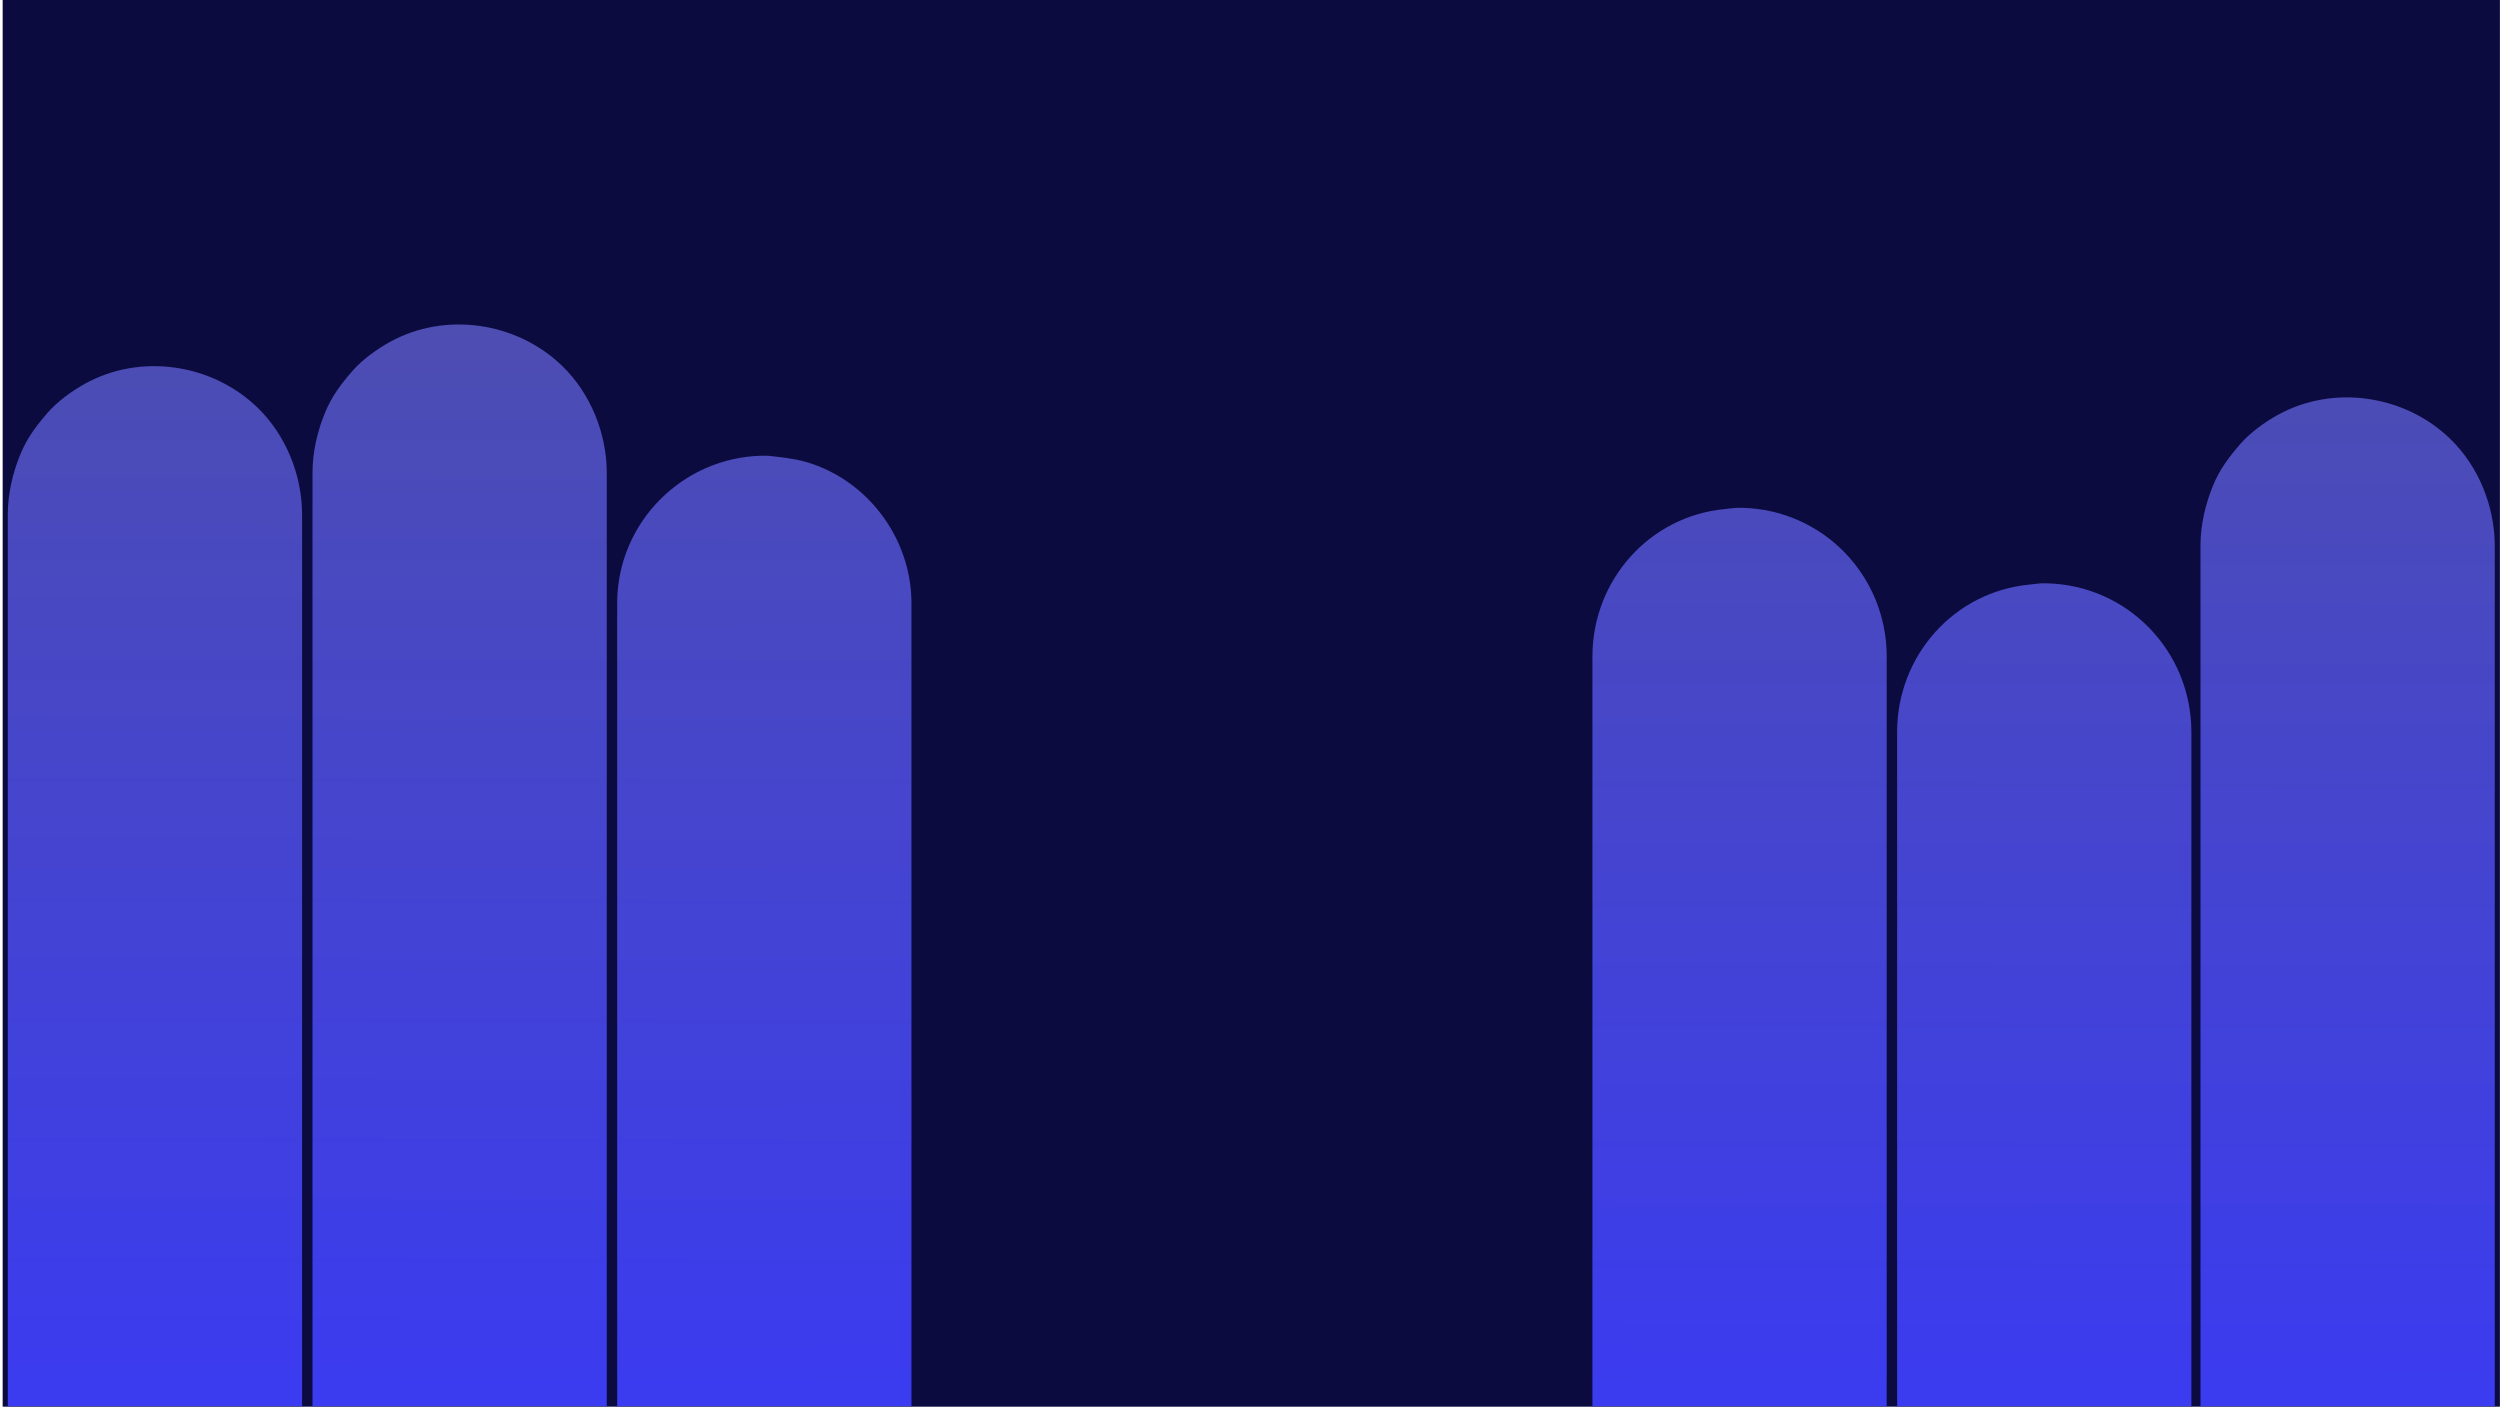
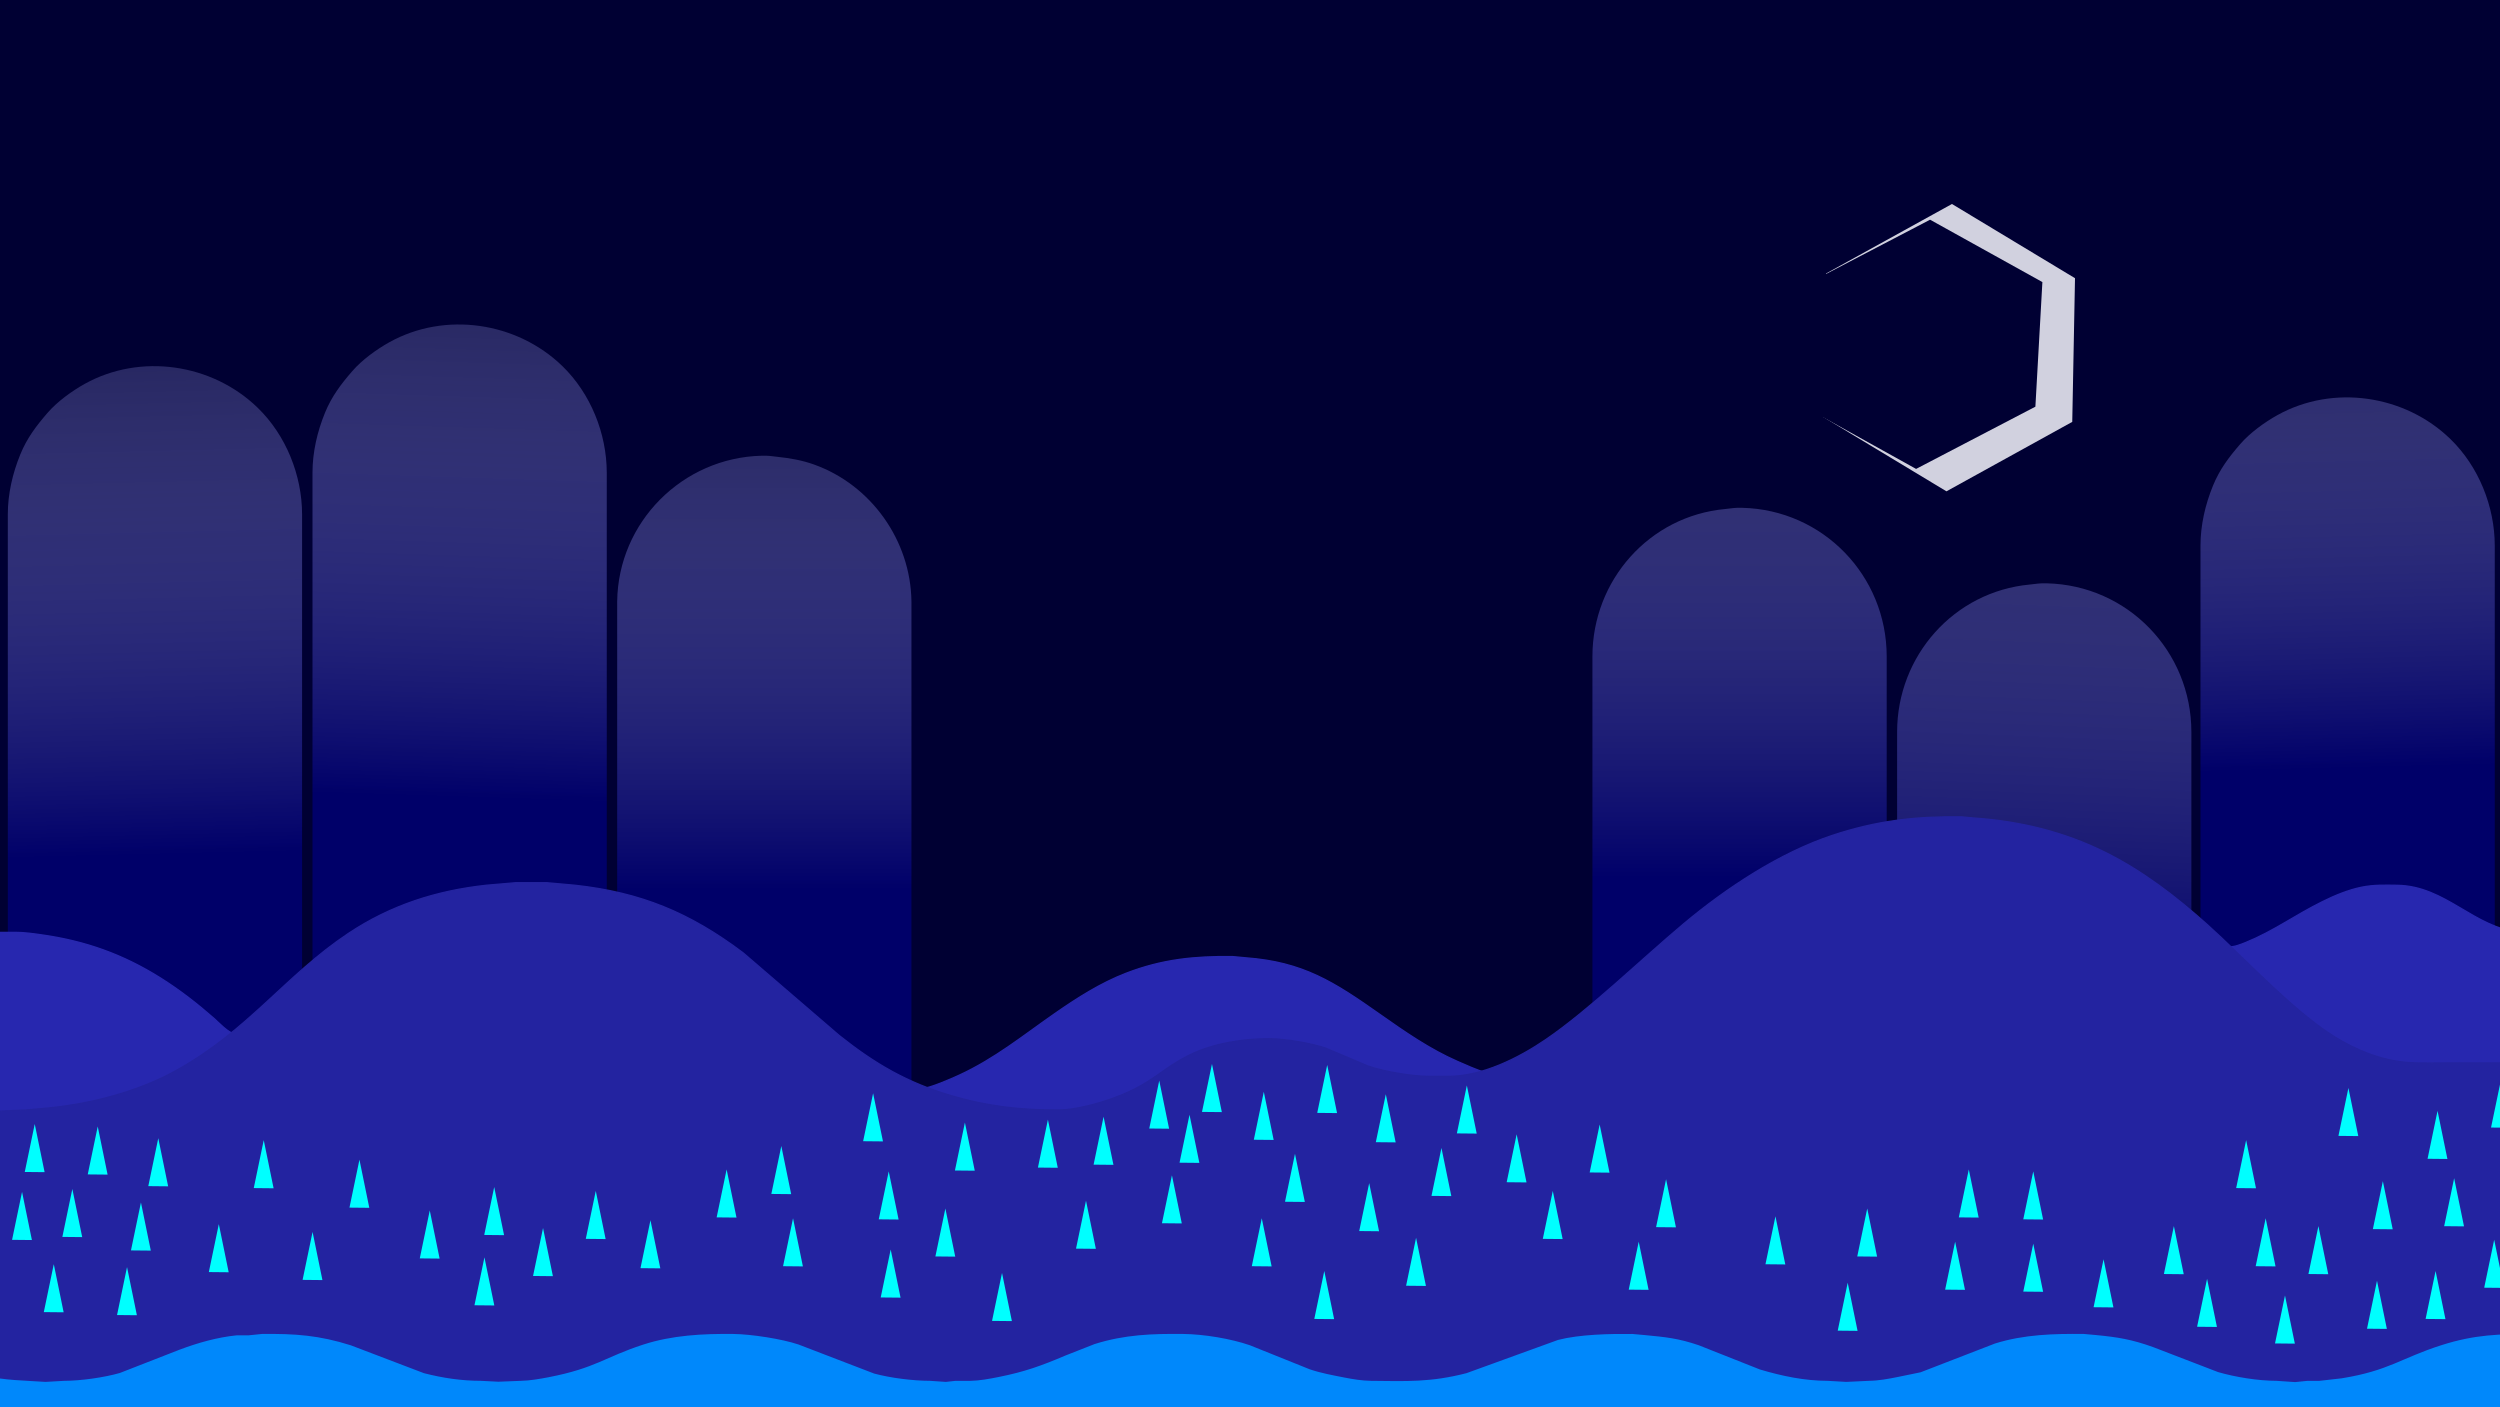
<svg xmlns="http://www.w3.org/2000/svg" xmlns:xlink="http://www.w3.org/1999/xlink" id="svg1457" version="1.1" viewBox="0 0 1920 1080" height="15in" width="26.667in">
  <defs id="defs1461">
-     <linearGradient gradientTransform="translate(0.988545,-0.00735023)" xlink:href="#linearGradient1505" id="linearGradient1507" x1="932.873" y1="1083.272" x2="934.905" y2="254.051" gradientUnits="userSpaceOnUse" />
-     <linearGradient id="linearGradient1505">
-       <stop style="stop-color:#3b3bf1;stop-opacity:1" offset="0" id="stop1501" />
-       <stop style="stop-color:#4d4db2;stop-opacity:1" offset="1" id="stop1503" />
+     <linearGradient id="linearGradient1835">
+       <stop style="stop-color:#000069;stop-opacity:1" offset="0" id="stop1831" />
+       <stop style="stop-color:#bfbfff;stop-opacity:0" offset="1" id="stop1833" />
    </linearGradient>
+     <linearGradient id="linearGradient1829">
+       <stop style="stop-color:#000069;stop-opacity:1" offset="0" id="stop1825" />
+       <stop style="stop-color:#bfbfff;stop-opacity:0" offset="1" id="stop1827" />
+     </linearGradient>
+     <linearGradient id="linearGradient1823">
+       <stop style="stop-color:#000069;stop-opacity:1" offset="0" id="stop1819" />
+       <stop style="stop-color:#bfbfff;stop-opacity:0" offset="1" id="stop1821" />
+     </linearGradient>
+     <linearGradient id="linearGradient1817">
+       <stop style="stop-color:#000069;stop-opacity:1" offset="0" id="stop1813" />
+       <stop style="stop-color:#bfbfff;stop-opacity:0" offset="1" id="stop1815" />
+     </linearGradient>
+     <linearGradient id="linearGradient1811">
+       <stop style="stop-color:#000069;stop-opacity:1" offset="0" id="stop1807" />
+       <stop style="stop-color:#bfbfff;stop-opacity:0" offset="1" id="stop1809" />
+     </linearGradient>
+     <linearGradient id="linearGradient1805">
+       <stop id="stop1801" offset="0" style="stop-color:#000069;stop-opacity:1" />
+       <stop id="stop1803" offset="1" style="stop-color:#bfbfff;stop-opacity:0" />
+     </linearGradient>
+     <linearGradient gradientUnits="userSpaceOnUse" y2="152.735" x2="963.078" y1="683.065" x1="963.078" id="linearGradient1747" xlink:href="#linearGradient1823" />
+     <linearGradient gradientUnits="userSpaceOnUse" y2="101.823" x2="971.563" y1="632.154" x1="954.593" id="linearGradient1749" xlink:href="#linearGradient1817" />
+     <linearGradient gradientUnits="userSpaceOnUse" y2="101.823" x2="971.563" y1="636.396" x1="984.291" id="linearGradient1751" xlink:href="#linearGradient1811" />
+     <linearGradient gradientUnits="userSpaceOnUse" y2="101.823" x2="971.563" y1="674.58" x1="971.564" id="linearGradient1753" xlink:href="#linearGradient1805" />
+     <linearGradient gradientUnits="userSpaceOnUse" y2="101.823" x2="971.563" y1="734.666" x1="946.616" id="linearGradient1755" xlink:href="#linearGradient1835" />
+     <linearGradient gradientUnits="userSpaceOnUse" y2="101.823" x2="971.563" y1="610.94" x1="984.291" id="linearGradient1757" xlink:href="#linearGradient1829" />
  </defs>
  <g id="layer1">
-     <rect y="-2.032" x="2.031" height="1082.384" width="1917.909" id="rect1560" style="fill:#0b0b3f;fill-opacity:1;stroke:#000000;stroke-width:0.499;stroke-opacity:0" />
+     <rect y="-2.032" x="-0.864" height="1082.384" width="1921.119" id="rect1560" style="fill:#000033;fill-opacity:1;stroke:#000000;stroke-width:0.499;stroke-opacity:0" />
  </g>
-   <g id="layer2" />
-   <g id="layer3" />
  <g id="layer4">
-     <path id="Selection" fill="none" stroke="black" stroke-width="1" d="m 239.989,1079.993 c 0,0 226,0 226,0 0,0 0,-717 0,-717 -0.05,-30.12 -12.4,-60.78 -34.09,-81.83 -34.98,-33.96 -90.08,-42.15 -132.91,-18.31 -9.85,5.48 -21.05,13.64 -28.42,22.14 -8.8,10.16 -15.84,19.43 -20.98,32 -5.94,14.55 -9.58,30.22 -9.6,46 0,0 0,717 0,717 z m -234,0 c 0,0 226,0 226,0 0,0 0,-685 0,-685 -0.05,-30.12 -12.4,-60.78 -34.09,-81.83 -34.98,-33.96 -90.08,-42.15 -132.91,-18.31 -9.85,5.48 -21.05,13.64 -28.42,22.14 -8.8,10.16 -15.84,19.43 -20.98,32 -5.94,14.55 -9.58,30.22 -9.6,46 0,0 0,685 0,685 z m 1684,0 c 0,0 226,0 226,0 0,0 0,-661 0,-661 -0.05,-30.12 -12.4,-60.78 -34.09,-81.83 -34.98,-33.96 -90.08,-42.15 -132.91,-18.31 -9.85,5.48 -21.05,13.64 -28.42,22.14 -8.8,10.16 -15.84,19.43 -20.98,32 -5.94,14.55 -9.58,30.22 -9.6,46 0,0 0,661 0,661 z m -1216,0 c 0,0 226,0 226,0 0,0 0,-412 0,-412 0,0 0,-206 0,-206 -0.55,-46.78 -30.9,-89.61 -75,-105.3 -9.15,-3.26 -18.39,-4.84 -28,-5.86 -5.3,-0.57 -6.3,-0.96 -12,-0.83 -60.87,1.46 -110.28,50.97 -111,111.99 0,0 0,206 0,206 0,0 0,412 0,412 z m 749,0 c 0,0 226,0 226,0 0,0 0,-576 0,-576 -0.1,-61.91 -48.93,-112.5 -111,-113.99 -6.35,-0.15 -7.26,0.38 -13,0.92 -58.38,5.4 -101.91,54.77 -102,113.07 0,0 0,576 0,576 z m 234,0 c 0,0 226,0 226,0 0,0 0,-518 0,-518 -0.1,-61.91 -48.93,-112.5 -111,-113.99 -6.35,-0.15 -7.26,0.38 -13,0.92 -58.38,5.4 -101.91,54.77 -102,113.07 0,0 0,518 0,518 z" style="fill:url(#linearGradient1507);fill-opacity:1;stroke:#000000;stroke-opacity:0" />
+     <path id="path1739" d="m 1456.989,1079.993 c 0,0 226,0 226,0 0,0 0,-518 0,-518 -0.1,-61.91 -48.93,-112.5 -111,-113.99 -6.35,-0.15 -7.26,0.38 -13,0.92 -58.38,5.4 -101.91,54.77 -102,113.07 0,0 0,518 0,518 z" style="fill:url(#linearGradient1755);fill-opacity:1;stroke:#000000;stroke-opacity:0" />
+     <path id="path1737" d="m 1222.989,1079.993 c 0,0 226,0 226,0 0,0 0,-576 0,-576 -0.1,-61.91 -48.93,-112.5 -111,-113.99 -6.35,-0.15 -7.26,0.38 -13,0.92 -58.38,5.4 -101.91,54.77 -102,113.07 0,0 0,576 0,576 z" style="fill:url(#linearGradient1753);fill-opacity:1;stroke:#000000;stroke-opacity:0" />
+     <path id="path1735" d="m 473.989,1079.993 c 0,0 226,0 226,0 0,0 0,-412 0,-412 0,0 0,-206 0,-206 -0.55,-46.78 -30.9,-89.61 -75,-105.3 -9.15,-3.26 -18.39,-4.84 -28,-5.86 -5.3,-0.57 -6.3,-0.96 -12,-0.83 -60.87,1.46 -110.28,50.97 -111,111.99 0,0 0,206 0,206 0,0 0,412 0,412 z" style="fill:url(#linearGradient1747);fill-opacity:1;stroke:#000000;stroke-opacity:0" />
+     <path id="path1733" d="m 1689.988,1079.993 c 0,0 226,0 226,0 0,0 0,-661 0,-661 -0.05,-30.12 -12.4,-60.78 -34.09,-81.83 -34.98,-33.96 -90.08,-42.15 -132.91,-18.31 -9.85,5.48 -21.05,13.64 -28.42,22.14 -8.8,10.16 -15.84,19.43 -20.98,32 -5.94,14.55 -9.58,30.22 -9.6,46 0,0 0,661 0,661 z" style="fill:url(#linearGradient1757);fill-opacity:1;stroke:#000000;stroke-opacity:0" />
+     <path id="path1731" d="m 5.989,1079.993 c 0,0 226,0 226,0 0,0 0,-685 0,-685 -0.05,-30.12 -12.4,-60.78 -34.09,-81.83 -34.98,-33.96 -90.08,-42.15 -132.91,-18.31 -9.85,5.48 -21.05,13.64 -28.42,22.14 -8.8,10.16 -15.84,19.43 -20.98,32 -5.94,14.55 -9.58,30.22 -9.6,46 0,0 0,685 0,685 z" style="fill:url(#linearGradient1751);fill-opacity:1;stroke:#000000;stroke-opacity:0" />
+     <path id="Selection" d="m 239.989,1079.993 c 0,0 226,0 226,0 0,0 0,-717 0,-717 -0.05,-30.12 -12.4,-60.78 -34.09,-81.83 -34.98,-33.96 -90.08,-42.15 -132.91,-18.31 -9.85,5.48 -21.05,13.64 -28.42,22.14 -8.8,10.16 -15.84,19.43 -20.98,32 -5.94,14.55 -9.58,30.22 -9.6,46 0,0 0,717 0,717 z" style="fill:url(#linearGradient1749);fill-opacity:1;stroke:#000000;stroke-opacity:0" />
+   </g>
+   <g id="layer3">
+     <path style="fill:#2727af;fill-opacity:1;stroke:#2727af;stroke-opacity:1" id="HillsTwo" fill="none" stroke="#000000" stroke-width="1.022" d="m -4.242,716.076 c 0,0 0,382.128 0,382.128 0,0 1940.115,0 1940.115,0 0,0 0,-233.408 0,-233.408 0,0 -0.97,-13.426 -0.97,-13.426 0,0 0.97,-15.492 0.97,-15.492 0,0 0,-17.557 0,-17.557 0,0 0,-102.245 0,-102.245 -35.69,-2.985 -57.415,-35.693 -94.985,-36.147 -9.448,-0.114 -17.956,-0.423 -27.283,1.498 -20.007,4.11 -40.965,16.669 -58.608,26.986 -9.842,5.753 -19.765,11.185 -30.314,15.461 -3.112,1.26 -9.973,4.079 -13.136,3.067 -3.496,-1.136 -13.763,-11.536 -17.178,-14.562 -12.247,-10.803 -26.02,-22.535 -39.408,-31.758 -44.047,-30.343 -85.486,-45.618 -138.435,-49.325 0,0 -10.105,-0.94 -10.105,-0.94 -34.356,-0.403 -67.318,3.067 -100.037,14.542 -54.697,19.168 -95.055,51.412 -138.435,89.17 -26.576,23.134 -60.457,55.347 -89.932,73.307 -9.973,6.073 -14.541,8.489 -25.262,13.003 -3.628,1.529 -8.155,3.718 -12.126,3.171 -3.638,-0.506 -17.097,-6.517 -21.22,-8.324 -21.422,-9.388 -40.52,-22.669 -59.618,-36.127 -35.417,-24.942 -58.992,-40.196 -103.069,-43.49 0,0 -10.105,-0.94 -10.105,-0.94 -29.385,-0.351 -54.06,2.107 -81.849,12.827 -19.543,7.55 -37.357,18.941 -54.566,30.901 -24.827,17.268 -46.007,34.681 -73.765,47.466 -5.548,2.561 -22.907,10.163 -28.293,10.121 -2.981,-0.021 -8.316,-2.654 -11.115,-4.007 0,0 -21.22,-11.588 -21.22,-11.588 -29.253,-17.97 -52.252,-40.02 -77.807,-62.71 -21.109,-18.735 -43.602,-36.757 -68.712,-49.584 -30.799,-15.74 -64.852,-23.744 -99.027,-26.191 0,0 -12.126,-0.94 -12.126,-0.94 0,0 -22.23,0 -22.23,0 0,0 -22.23,1.9 -22.23,1.9 -39.004,4.255 -77.837,16.535 -110.142,39.845 -23.645,17.061 -38.277,31.706 -59.618,50.606 0,0 -16.168,14.449 -16.168,14.449 -1.799,1.539 -5.881,5.37 -8.084,5.742 -3.537,0.609 -12.227,-8.613 -15.157,-11.195 C 151.502,770.886 137.709,760.155 123.078,750.994 94.218,732.931 65.571,722.758 32.135,718.007 c -6.669,-0.95 -13.47,-1.921 -20.21,-1.931 0,0 -16.168,0 -16.168,0 z M 1934.862,717.109 c 0,0 -8.084,1.033 -8.084,1.033 0,0 8.084,-1.033 8.084,-1.033 z m -20.209,1.033 c 0,0 -7.073,1.033 -7.073,1.033 0,0 7.073,-1.033 7.073,-1.033 z m -17.178,1.033 c 0,0 -8.084,1.033 -8.084,1.033 0,0 8.084,-1.033 8.084,-1.033 z m -19.199,1.033 c 0,0 -7.073,1.033 -7.073,1.033 0,0 7.073,-1.033 7.073,-1.033 z m -18.189,1.033 c 0,0 -8.084,1.033 -8.084,1.033 0,0 8.084,-1.033 8.084,-1.033 z m -19.199,1.033 c 0,0 -8.084,1.033 -8.084,1.033 0,0 8.084,-1.033 8.084,-1.033 z m -19.199,1.033 c 0,0 -8.084,1.033 -8.084,1.033 0,0 8.084,-1.033 8.084,-1.033 z m -18.189,1.033 c 0,0 -7.073,1.033 -7.073,1.033 0,0 7.073,-1.033 7.073,-1.033 z m -19.199,1.033 c 0,0 -7.073,1.033 -7.073,1.033 0,0 7.073,-1.033 7.073,-1.033 z m -18.189,1.033 c 0,0 -8.084,1.033 -8.084,1.033 0,0 8.084,-1.033 8.084,-1.033 z m -18.189,1.033 c 0,0 -7.073,1.033 -7.073,1.033 0,0 7.073,-1.033 7.073,-1.033 z m -19.199,1.033 c 0,0 -8.084,1.033 -8.084,1.033 0,0 8.084,-1.033 8.084,-1.033 z m -15.157,1.033 c 0,0 0,1.033 0,1.033 0,0 -1.01,-1.033 -1.01,-1.033 0,0 1.01,0 1.01,0 z m 1.01,1.033 c 0,0 0,1.033 0,1.033 0,0 -1.01,-1.033 -1.01,-1.033 0,0 1.01,0 1.01,0 z m 1.01,1.033 c 0,0 0,1.033 0,1.033 0,0 -1.01,-1.033 -1.01,-1.033 0,0 1.01,0 1.01,0 z m 1.01,1.033 c 0,0 0,1.033 0,1.033 0,0 -1.01,-1.033 -1.01,-1.033 0,0 1.01,0 1.01,0 z m 1.01,1.033 c 0,0 0,1.033 0,1.033 0,0 -1.01,-1.033 -1.01,-1.033 0,0 1.01,0 1.01,0 z m 8.084,7.229 c 0,0 0,1.033 0,1.033 0,0 -1.01,-1.033 -1.01,-1.033 0,0 1.01,0 1.01,0 z m 1.01,1.033 c 0,0 0,1.033 0,1.033 0,0 -1.01,-1.033 -1.01,-1.033 0,0 1.01,0 1.01,0 z m 1.01,1.033 c 0,0 0,1.033 0,1.033 0,0 -1.01,-1.033 -1.01,-1.033 0,0 1.01,0 1.01,0 z m 1.01,1.033 c 0,0 0,1.033 0,1.033 0,0 -1.01,-1.033 -1.01,-1.033 0,0 1.01,0 1.01,0 z m 1.01,1.033 c 0,0 0,1.033 0,1.033 0,0 -1.01,-1.033 -1.01,-1.033 0,0 1.01,0 1.01,0 z m 1.01,1.033 c 0,0 0,1.033 0,1.033 0,0 -1.01,-1.033 -1.01,-1.033 0,0 1.01,0 1.01,0 z m 1.01,1.033 c 0,0 0,1.033 0,1.033 0,0 -1.01,-1.033 -1.01,-1.033 0,0 1.01,0 1.01,0 z m 1.01,1.033 c 0,0 0,1.033 0,1.033 0,0 -1.01,-1.033 -1.01,-1.033 0,0 1.01,0 1.01,0 z m 1.01,1.033 c 0,0 0,1.033 0,1.033 0,0 -1.01,-1.033 -1.01,-1.033 0,0 1.01,0 1.01,0 z m 8.084,7.229 c 0,0 0,1.033 0,1.033 0,0 -1.01,-1.033 -1.01,-1.033 0,0 1.01,0 1.01,0 z m 1.01,1.033 c 0,0 0,1.033 0,1.033 0,0 -1.01,-1.033 -1.01,-1.033 0,0 1.01,0 1.01,0 z m 1.01,1.033 c 0,0 0,1.033 0,1.033 0,0 -1.01,-1.033 -1.01,-1.033 0,0 1.01,0 1.01,0 z m 1.01,1.033 c 0,0 0,1.033 0,1.033 0,0 -1.01,-1.033 -1.01,-1.033 0,0 1.01,0 1.01,0 z m 1.01,1.033 c 0,0 0,1.033 0,1.033 0,0 -1.01,-1.033 -1.01,-1.033 0,0 1.01,0 1.01,0 z m 1.01,1.033 c 0,0 0,1.033 0,1.033 0,0 -1.01,-1.033 -1.01,-1.033 0,0 1.01,0 1.01,0 z m 1.01,1.033 c 0,0 0,1.033 0,1.033 0,0 -1.01,-1.033 -1.01,-1.033 0,0 1.01,0 1.01,0 z m 6.063,5.164 c 0,0 0,1.033 0,1.033 0,0 -1.01,-1.033 -1.01,-1.033 0,0 1.01,0 1.01,0 z m 1.01,1.033 c 0,0 0,1.033 0,1.033 0,0 -1.01,-1.033 -1.01,-1.033 0,0 1.01,0 1.01,0 z m 1.01,1.033 c 0,0 0,1.033 0,1.033 0,0 -1.01,-1.033 -1.01,-1.033 0,0 1.01,0 1.01,0 z m 1.01,1.033 c 0,0 0,1.033 0,1.033 0,0 -1.01,-1.033 -1.01,-1.033 0,0 1.01,0 1.01,0 z m 5.052,4.131 c 0,0 0,1.033 0,1.033 0,0 -1.01,-1.033 -1.01,-1.033 0,0 1.01,0 1.01,0 z m 1.01,1.033 c 0,0 0,1.033 0,1.033 0,0 -1.01,-1.033 -1.01,-1.033 0,0 1.01,0 1.01,0 z m 1.01,1.033 c 0,0 0,1.033 0,1.033 0,0 -1.01,-1.033 -1.01,-1.033 0,0 1.01,0 1.01,0 z m 4.042,3.098 c 0,0 0,1.033 0,1.033 0,0 -1.01,-1.033 -1.01,-1.033 0,0 1.01,0 1.01,0 z m 1.01,1.033 c 0,0 0,1.033 0,1.033 0,0 -1.01,-1.033 -1.01,-1.033 0,0 1.01,0 1.01,0 z m 1.01,1.033 c 0,0 0,1.033 0,1.033 0,0 -1.01,-1.033 -1.01,-1.033 0,0 1.01,0 1.01,0 z m 3.031,2.066 c 0,0 0,1.033 0,1.033 0,0 -1.01,-1.033 -1.01,-1.033 0,0 1.01,0 1.01,0 z m 1.01,1.033 c 0,0 0,1.033 0,1.033 0,0 -1.01,-1.033 -1.01,-1.033 0,0 1.01,0 1.01,0 z m 3.031,2.066 c 0,0 0,1.033 0,1.033 0,0 -1.01,-1.033 -1.01,-1.033 0,0 1.01,0 1.01,0 z m 1.01,1.033 c 0,0 0,1.033 0,1.033 0,0 -1.01,-1.033 -1.01,-1.033 0,0 1.01,0 1.01,0 z m 3.031,2.066 c 0,0 0,1.033 0,1.033 0,0 -1.01,-1.033 -1.01,-1.033 0,0 1.01,0 1.01,0 z m 1.01,1.033 c 0,0 0,1.033 0,1.033 0,0 -1.01,-1.033 -1.01,-1.033 0,0 1.01,0 1.01,0 z m 2.021,1.033 c 0,0 0,1.033 0,1.033 0,0 -1.01,-1.033 -1.01,-1.033 0,0 1.01,0 1.01,0 z m 1.01,1.033 c 0,0 0,1.033 0,1.033 0,0 -1.01,-1.033 -1.01,-1.033 0,0 1.01,0 1.01,0 z m 2.021,1.033 c 0,0 0,1.033 0,1.033 0,0 -1.01,-1.033 -1.01,-1.033 0,0 1.01,0 1.01,0 z m 1.01,1.033 c 0,0 0,1.033 0,1.033 0,0 -1.01,-1.033 -1.01,-1.033 0,0 1.01,0 1.01,0 z m 2.021,1.033 c 0,0 0,1.033 0,1.033 0,0 -1.01,-1.033 -1.01,-1.033 0,0 1.01,0 1.01,0 z m 1.01,1.033 c 0,0 0,1.033 0,1.033 0,0 -1.01,-1.033 -1.01,-1.033 0,0 1.01,0 1.01,0 z m 2.021,1.033 c 0,0 0,1.033 0,1.033 0,0 -1.01,-1.033 -1.01,-1.033 0,0 1.01,0 1.01,0 z m 3.031,2.066 c 0,0 0,1.033 0,1.033 0,0 -1.01,-1.033 -1.01,-1.033 0,0 1.01,0 1.01,0 z m 2.021,1.033 c 0,0 0,1.033 0,1.033 0,0 -1.01,-1.033 -1.01,-1.033 0,0 1.01,0 1.01,0 z m 2.021,1.033 c 0,0 0,1.033 0,1.033 0,0 -1.01,-1.033 -1.01,-1.033 0,0 1.01,0 1.01,0 z m 2.021,1.033 c 0,0 0,1.033 0,1.033 0,0 -1.01,-1.033 -1.01,-1.033 0,0 1.01,0 1.01,0 z m 2.021,1.033 c 0,0 0,1.033 0,1.033 0,0 -1.01,-1.033 -1.01,-1.033 0,0 1.01,0 1.01,0 z m 2.021,1.033 c 0,0 0,1.033 0,1.033 0,0 -1.01,-1.033 -1.01,-1.033 0,0 1.01,0 1.01,0 z m 2.021,1.033 c 0,0 0,1.033 0,1.033 0,0 -1.01,-1.033 -1.01,-1.033 0,0 1.01,0 1.01,0 z m 2.021,1.033 c 0,0 0,1.033 0,1.033 0,0 -1.01,-1.033 -1.01,-1.033 0,0 1.01,0 1.01,0 z m 2.021,1.033 c 0,0 0,1.033 0,1.033 0,0 -1.01,-1.033 -1.01,-1.033 0,0 1.01,0 1.01,0 z m 3.031,1.033 c 0,0 0,1.033 0,1.033 0,0 -1.01,-1.033 -1.01,-1.033 0,0 1.01,0 1.01,0 z m 2.021,1.033 c 0,0 0,1.033 0,1.033 0,0 -1.01,-1.033 -1.01,-1.033 0,0 1.01,0 1.01,0 z m 3.031,1.033 c 0,0 0,1.033 0,1.033 0,0 -1.01,-1.033 -1.01,-1.033 0,0 1.01,0 1.01,0 z m 3.031,1.033 c 0,0 0,1.033 0,1.033 0,0 -1.01,-1.033 -1.01,-1.033 0,0 1.01,0 1.01,0 z m 7.073,2.066 c 0,0 0,1.033 0,1.033 0,0 -1.01,-1.033 -1.01,-1.033 0,0 1.01,0 1.01,0 z m 23.241,3.098 c 0,0 -7.073,1.033 -7.073,1.033 0,0 7.073,-1.033 7.073,-1.033 z" />
+   </g>
+   <g id="layer2">
+     <path style="fill:#2323a0;fill-opacity:1;stroke:#23239f;stroke-opacity:1" id="HillsOne" fill="none" stroke="#000000" stroke-width="1.022" d="m -4.242,853.536 c 0,0 0,241.668 0,241.668 0,0 1940.115,0 1940.115,0 0,0 0,-233.406 0,-233.406 0,0 -0.97,-13.426 -0.97,-13.426 0,0 0.97,-15.492 0.97,-15.492 0,0 0,-16.524 0,-16.524 0,0 -57.597,0 -57.597,0 -13.146,0 -26.414,0.702 -39.409,-1.663 -14.581,-2.665 -27.445,-7.994 -40.419,-15.182 -33.224,-18.404 -73.502,-62.689 -103.069,-89.242 -23.979,-21.523 -49.988,-41.528 -78.817,-55.79 -31.658,-15.667 -65.115,-23.733 -100.037,-26.181 0,0 -10.105,-0.94 -10.105,-0.94 -35.589,-0.423 -64.953,2.923 -99.027,14.19 -40.561,13.426 -81.384,40.371 -114.184,67.832 -32.588,27.296 -72.653,66.283 -106.1,89.076 -21.078,14.366 -48.927,28.184 -74.775,28.226 0,0 -15.157,0 -15.157,0 -13.591,-0.165 -33.568,-3.573 -46.482,-7.921 0,0 -32.335,-13.684 -32.335,-13.684 -10.782,-3.78 -31.042,-7.167 -42.44,-7.312 -20.412,-0.238 -44.198,3.47 -62.65,12.662 -22.382,11.144 -28.061,21.977 -58.608,33.1 -11.439,4.162 -29.385,8.954 -41.43,8.975 -29.536,0.052 -54.343,-2.644 -82.859,-11.061 -33.578,-9.904 -58.375,-24.26 -85.891,-46.175 0,0 -73.765,-63.443 -73.765,-63.443 -41.086,-30.931 -78.605,-46.413 -129.341,-51.959 0,0 -21.22,-1.9 -21.22,-1.9 0,0 -24.251,0 -24.251,0 0,0 -22.23,1.9 -22.23,1.9 -38.519,4.203 -73.441,15.295 -106.1,37.025 -48.149,32.047 -76.907,74.68 -132.372,105.342 -31.284,17.299 -69.763,26.687 -105.09,29.331 0,0 -10.105,0.94 -10.105,0.94 0,0 -24.251,1.033 -24.251,1.033 z" />
+   </g>
+   <g id="layer6">
+     <path style="fill:#00ffff;fill-opacity:1;stroke:#000000;stroke-width:0.499;stroke-opacity:0" id="path1918" d="m 983.983,930.213 -42.054,-0.147 21.154,-36.346 z" transform="matrix(0.3623368,0,0,1.012946,321.5846,-65.64709)" />
+     <path style="fill:#00ffff;fill-opacity:1;stroke:#000000;stroke-width:0.499;stroke-opacity:0" id="path1918-2" d="m 983.983,930.213 -42.054,-0.147 21.154,-36.346 z" transform="matrix(0.3623368,0,0,1.012946,251.0846,-25.14709)" />
+     <path style="fill:#00ffff;fill-opacity:1;stroke:#000000;stroke-width:0.499;stroke-opacity:0" id="path1918-4" d="m 983.983,930.213 -42.054,-0.147 21.154,-36.346 z" transform="matrix(0.3623368,0,0,1.012946,333.5846,-5.647089)" />
+     <path style="fill:#00ffff;fill-opacity:1;stroke:#000000;stroke-width:0.499;stroke-opacity:0" id="path1918-7" d="m 983.983,930.213 -42.054,-0.147 21.154,-36.346 z" transform="matrix(0.3623368,0,0,1.012946,392.0846,-43.14709)" />
+     <path style="fill:#00ffff;fill-opacity:1;stroke:#000000;stroke-width:0.499;stroke-opacity:0" id="path1918-6" d="m 983.983,930.213 -42.054,-0.147 21.154,-36.346 z" transform="matrix(0.3623368,0,0,1.012946,377.0846,22.85291)" />
+     <path style="fill:#00ffff;fill-opacity:1;stroke:#000000;stroke-width:0.499;stroke-opacity:0" id="path1918-26" d="m 983.983,930.213 -42.054,-0.147 21.154,-36.346 z" transform="matrix(0.3623368,0,0,1.012946,260.0846,30.35291)" />
+     <path style="fill:#00ffff;fill-opacity:1;stroke:#000000;stroke-width:0.499;stroke-opacity:0" id="path1918-71" d="m 983.983,930.213 -42.054,-0.147 21.154,-36.346 z" transform="matrix(0.3623368,0,0,1.012946,485.0846,16.85291)" />
+     <path transform="matrix(0.3623368,0,0,1.012946,551.0846,-2.647089)" d="m 983.983,930.213 -42.054,-0.147 21.154,-36.346 z" id="path1918-71-7" style="fill:#00ffff;fill-opacity:1;stroke:#000000;stroke-width:0.499;stroke-opacity:0" />
+     <path transform="matrix(0.3623368,0,0,1.012946,738.5846,45.35291)" d="m 983.983,930.213 -42.054,-0.147 21.154,-36.346 z" id="path1918-71-4" style="fill:#00ffff;fill-opacity:1;stroke:#000000;stroke-width:0.499;stroke-opacity:0" />
+     <path transform="matrix(0.3623368,0,0,1.012946,620.0846,30.35291)" d="m 983.983,930.213 -42.054,-0.147 21.154,-36.346 z" id="path1918-71-79" style="fill:#00ffff;fill-opacity:1;stroke:#000000;stroke-width:0.499;stroke-opacity:0" />
+     <path transform="matrix(0.3623368,0,0,1.012946,843.5846,9.352911)" d="m 983.983,930.213 -42.054,-0.147 21.154,-36.346 z" id="path1918-71-1" style="fill:#00ffff;fill-opacity:1;stroke:#000000;stroke-width:0.499;stroke-opacity:0" />
+     <path transform="matrix(0.3623368,0,0,1.012946,645.5846,-19.14709)" d="m 983.983,930.213 -42.054,-0.147 21.154,-36.346 z" id="path1918-71-9" style="fill:#00ffff;fill-opacity:1;stroke:#000000;stroke-width:0.499;stroke-opacity:0" />
+     <path transform="matrix(0.3623368,0,0,1.012946,702.5846,3.352911)" d="m 983.983,930.213 -42.054,-0.147 21.154,-36.346 z" id="path1918-71-96" style="fill:#00ffff;fill-opacity:1;stroke:#000000;stroke-width:0.499;stroke-opacity:0" />
+     <path transform="matrix(0.3623368,0,0,1.012946,758.0846,-23.64709)" d="m 983.983,930.213 -42.054,-0.147 21.154,-36.346 z" id="path1918-71-3" style="fill:#00ffff;fill-opacity:1;stroke:#000000;stroke-width:0.499;stroke-opacity:0" />
+     <path transform="matrix(0.3623368,0,0,1.012946,879.5846,-41.64709)" d="m 983.983,930.213 -42.054,-0.147 21.154,-36.346 z" id="path1918-71-2" style="fill:#00ffff;fill-opacity:1;stroke:#000000;stroke-width:0.499;stroke-opacity:0" />
+     <path transform="matrix(0.3623368,0,0,1.012946,909.5846,48.35291)" d="m 983.983,930.213 -42.054,-0.147 21.154,-36.346 z" id="path1918-71-48" style="fill:#00ffff;fill-opacity:1;stroke:#000000;stroke-width:0.499;stroke-opacity:0" />
+     <path transform="matrix(0.3623368,0,0,1.012946,930.5846,0.3529102)" d="m 983.983,930.213 -42.054,-0.147 21.154,-36.346 z" id="path1918-71-90" style="fill:#00ffff;fill-opacity:1;stroke:#000000;stroke-width:0.499;stroke-opacity:0" />
+     <path transform="matrix(0.3623368,0,0,1.012946,1014.585,28.85291)" d="m 983.983,930.213 -42.054,-0.147 21.154,-36.346 z" id="path1918-71-8" style="fill:#00ffff;fill-opacity:1;stroke:#000000;stroke-width:0.499;stroke-opacity:0" />
+     <path transform="matrix(0.3623368,0,0,1.012946,1085.085,22.85291)" d="m 983.983,930.213 -42.054,-0.147 21.154,-36.346 z" id="path1918-71-85" style="fill:#00ffff;fill-opacity:1;stroke:#000000;stroke-width:0.499;stroke-opacity:0" />
+     <path transform="matrix(0.3623368,0,0,1.012946,209.0846,-7.147089)" d="m 983.983,930.213 -42.054,-0.147 21.154,-36.346 z" id="path1918-71-26" style="fill:#00ffff;fill-opacity:1;stroke:#000000;stroke-width:0.499;stroke-opacity:0" />
+     <path transform="matrix(0.3623368,0,0,1.012946,150.5846,31.85291)" d="m 983.983,930.213 -42.054,-0.147 21.154,-36.346 z" id="path1918-71-47" style="fill:#00ffff;fill-opacity:1;stroke:#000000;stroke-width:0.499;stroke-opacity:0" />
+     <path transform="matrix(0.3623368,0,0,1.012946,68.08457,37.85291)" d="m 983.983,930.213 -42.054,-0.147 21.154,-36.346 z" id="path1918-71-38" style="fill:#00ffff;fill-opacity:1;stroke:#000000;stroke-width:0.499;stroke-opacity:0" />
+     <path transform="matrix(0.3623368,0,0,1.012946,-251.4154,67.85291)" d="m 983.983,930.213 -42.054,-0.147 21.154,-36.346 z" id="path1918-71-0" style="fill:#00ffff;fill-opacity:1;stroke:#000000;stroke-width:0.499;stroke-opacity:0" />
+     <path transform="matrix(0.3623368,0,0,1.012946,-108.9154,40.85291)" d="m 983.983,930.213 -42.054,-0.147 21.154,-36.346 z" id="path1918-71-03" style="fill:#00ffff;fill-opacity:1;stroke:#000000;stroke-width:0.499;stroke-opacity:0" />
+     <path transform="matrix(0.3623368,0,0,1.012946,-18.91543,24.35291)" d="m 983.983,930.213 -42.054,-0.147 21.154,-36.346 z" id="path1918-71-18" style="fill:#00ffff;fill-opacity:1;stroke:#000000;stroke-width:0.499;stroke-opacity:0" />
+     <path transform="matrix(0.3623368,0,0,1.012946,23.08457,60.35291)" d="m 983.983,930.213 -42.054,-0.147 21.154,-36.346 z" id="path1918-71-5" style="fill:#00ffff;fill-opacity:1;stroke:#000000;stroke-width:0.499;stroke-opacity:0" />
+     <path transform="matrix(0.3623368,0,0,1.012946,-72.91543,-14.64709)" d="m 983.983,930.213 -42.054,-0.147 21.154,-36.346 z" id="path1918-71-20" style="fill:#00ffff;fill-opacity:1;stroke:#000000;stroke-width:0.499;stroke-opacity:0" />
+     <path transform="matrix(0.3623368,0,0,1.012946,-293.4154,7.852911)" d="m 983.983,930.213 -42.054,-0.147 21.154,-36.346 z" id="path1918-71-49" style="fill:#00ffff;fill-opacity:1;stroke:#000000;stroke-width:0.499;stroke-opacity:0" />
+     <path transform="matrix(0.3623368,0,0,1.012946,-180.9154,34.85291)" d="m 983.983,930.213 -42.054,-0.147 21.154,-36.346 z" id="path1918-71-23" style="fill:#00ffff;fill-opacity:1;stroke:#000000;stroke-width:0.499;stroke-opacity:0" />
+     <path transform="matrix(0.3623368,0,0,1.012946,-227.4154,-31.14709)" d="m 983.983,930.213 -42.054,-0.147 21.154,-36.346 z" id="path1918-71-16" style="fill:#00ffff;fill-opacity:1;stroke:#000000;stroke-width:0.499;stroke-opacity:0" />
+     <path transform="matrix(0.3623368,0,0,1.012946,-273.9154,-40.14709)" d="m 983.983,930.213 -42.054,-0.147 21.154,-36.346 z" id="path1918-71-87" style="fill:#00ffff;fill-opacity:1;stroke:#000000;stroke-width:0.499;stroke-opacity:0" />
+     <path transform="matrix(0.3623368,0,0,1.012946,-146.4154,-29.64709)" d="m 983.983,930.213 -42.054,-0.147 21.154,-36.346 z" id="path1918-71-32" style="fill:#00ffff;fill-opacity:1;stroke:#000000;stroke-width:0.499;stroke-opacity:0" />
+     <path transform="matrix(0.3623368,0,0,1.012946,108.5846,9.352911)" d="m 983.983,930.213 -42.054,-0.147 21.154,-36.346 z" id="path1918-71-6" style="fill:#00ffff;fill-opacity:1;stroke:#000000;stroke-width:0.499;stroke-opacity:0" />
+     <path transform="matrix(0.3623368,0,0,1.012946,30.58457,6.35291)" d="m 983.983,930.213 -42.054,-0.147 21.154,-36.346 z" id="path1918-71-66" style="fill:#00ffff;fill-opacity:1;stroke:#000000;stroke-width:0.499;stroke-opacity:0" />
+     <path style="fill:#00ffff;fill-opacity:1;stroke:#000000;stroke-width:0.499;stroke-opacity:0" id="path1918-71-85-3" d="m 983.983,930.213 -42.054,-0.147 21.154,-36.346 z" transform="matrix(0.3623368,0,0,1.012946,1431.585,36.35291)" />
+     <path style="fill:#00ffff;fill-opacity:1;stroke:#000000;stroke-width:0.499;stroke-opacity:0" id="path1918-71-85-7" d="m 983.983,930.213 -42.054,-0.147 21.154,-36.346 z" transform="matrix(0.3623368,0,0,1.012946,1152.585,48.35291)" />
+     <path style="fill:#00ffff;fill-opacity:1;stroke:#000000;stroke-width:0.499;stroke-opacity:0" id="path1918-71-85-9" d="m 983.983,930.213 -42.054,-0.147 21.154,-36.346 z" transform="matrix(0.3623368,0,0,1.012946,1070.085,79.85291)" />
+     <path style="fill:#00ffff;fill-opacity:1;stroke:#000000;stroke-width:0.499;stroke-opacity:0" id="path1918-71-85-77" d="m 983.983,930.213 -42.054,-0.147 21.154,-36.346 z" transform="matrix(0.3623368,0,0,1.012946,1163.085,-7.147089)" />
+     <path style="fill:#00ffff;fill-opacity:1;stroke:#000000;stroke-width:0.499;stroke-opacity:0" id="path1918-71-85-6" d="m 983.983,930.213 -42.054,-0.147 21.154,-36.346 z" transform="matrix(0.3623368,0,0,1.012946,1212.585,49.85291)" />
+     <path style="fill:#00ffff;fill-opacity:1;stroke:#000000;stroke-width:0.499;stroke-opacity:0" id="path1918-71-85-32" d="m 983.983,930.213 -42.054,-0.147 21.154,-36.346 z" transform="matrix(0.3623368,0,0,1.012946,1212.585,-5.64709)" />
+     <path style="fill:#00ffff;fill-opacity:1;stroke:#000000;stroke-width:0.499;stroke-opacity:0" id="path1918-71-85-1" d="m 983.983,930.213 -42.054,-0.147 21.154,-36.346 z" transform="matrix(0.3623368,0,0,1.012946,1266.585,61.85291)" />
+     <path style="fill:#00ffff;fill-opacity:1;stroke:#000000;stroke-width:0.499;stroke-opacity:0" id="path1918-71-85-4" d="m 983.983,930.213 -42.054,-0.147 21.154,-36.346 z" transform="matrix(0.3623368,0,0,1.012946,1320.585,36.35291)" />
+     <path style="fill:#00ffff;fill-opacity:1;stroke:#000000;stroke-width:0.499;stroke-opacity:0" id="path1918-71-85-2" d="m 983.983,930.213 -42.054,-0.147 21.154,-36.346 z" transform="matrix(0.3623368,0,0,1.012946,1346.085,76.85291)" />
+     <path style="fill:#00ffff;fill-opacity:1;stroke:#000000;stroke-width:0.499;stroke-opacity:0" id="path1918-71-85-773" d="m 983.983,930.213 -42.054,-0.147 21.154,-36.346 z" transform="matrix(0.3623368,0,0,1.012946,1376.085,-29.64709)" />
+     <path style="fill:#00ffff;fill-opacity:1;stroke:#000000;stroke-width:0.499;stroke-opacity:0" id="path1918-71-85-0" d="m 983.983,930.213 -42.054,-0.147 21.154,-36.346 z" transform="matrix(0.3623368,0,0,1.012946,1391.085,30.35291)" />
+     <path style="fill:#00ffff;fill-opacity:1;stroke:#000000;stroke-width:0.499;stroke-opacity:0" id="path1918-71-85-44" d="m 983.983,930.213 -42.054,-0.147 21.154,-36.346 z" transform="matrix(0.3623368,0,0,1.012946,1405.92,89.66946)" />
+     <path style="fill:#00ffff;fill-opacity:1;stroke:#000000;stroke-width:0.499;stroke-opacity:0" id="path1918-71-85-60" d="m 983.983,930.213 -42.054,-0.147 21.154,-36.346 z" transform="matrix(0.3623368,0,0,1.012946,1454.633,-69.73114)" />
+     <path style="fill:#00ffff;fill-opacity:1;stroke:#000000;stroke-width:0.499;stroke-opacity:0" id="path1918-71-85-42" d="m 983.983,930.213 -42.054,-0.147 21.154,-36.346 z" transform="matrix(0.3623368,0,0,1.012946,1481.085,1.852911)" />
+     <path style="fill:#00ffff;fill-opacity:1;stroke:#000000;stroke-width:0.499;stroke-opacity:0" id="path1918-71-85-76" d="m 983.983,930.213 -42.054,-0.147 21.154,-36.346 z" transform="matrix(0.3623368,0,0,1.012946,1476.585,78.35291)" />
+     <path transform="matrix(0.3623368,0,0,1.012946,335.0846,54.35291)" d="m 983.983,930.213 -42.054,-0.147 21.154,-36.346 z" id="path1918-6-0" style="fill:#00ffff;fill-opacity:1;stroke:#000000;stroke-width:0.499;stroke-opacity:0" />
+     <path transform="matrix(0.3623368,0,0,1.012946,420.5846,72.35291)" d="m 983.983,930.213 -42.054,-0.147 21.154,-36.346 z" id="path1918-6-5" style="fill:#00ffff;fill-opacity:1;stroke:#000000;stroke-width:0.499;stroke-opacity:0" />
+     <path transform="matrix(0.3623368,0,0,1.012946,668.0846,70.85291)" d="m 983.983,930.213 -42.054,-0.147 21.154,-36.346 z" id="path1918-6-4" style="fill:#00ffff;fill-opacity:1;stroke:#000000;stroke-width:0.499;stroke-opacity:0" />
+     <path style="fill:#00ffff;fill-opacity:1;stroke:#000000;stroke-width:0.499;stroke-opacity:0" id="path1918-71-9-6" d="m 983.983,930.213 -42.054,-0.147 21.154,-36.346 z" transform="matrix(0.3623368,0,0,1.012946,498.5846,-47.64708)" />
+     <path style="fill:#00ffff;fill-opacity:1;stroke:#000000;stroke-width:0.499;stroke-opacity:0" id="path1918-71-9-9" d="m 983.983,930.213 -42.054,-0.147 21.154,-36.346 z" transform="matrix(0.3623368,0,0,1.012946,455.8346,-45.39708)" />
+     <path style="fill:#00ffff;fill-opacity:1;stroke:#000000;stroke-width:0.499;stroke-opacity:0" id="path1918-71-9-4" d="m 983.983,930.213 -42.054,-0.147 21.154,-36.346 z" transform="matrix(0.3623368,0,0,1.012946,541.3346,-75.39709)" />
+     <path style="fill:#00ffff;fill-opacity:1;stroke:#000000;stroke-width:0.499;stroke-opacity:0" id="path1918-71-9-1" d="m 983.983,930.213 -42.054,-0.147 21.154,-36.346 z" transform="matrix(0.3623368,0,0,1.012946,564.5846,-49.14708)" />
+     <path style="fill:#00ffff;fill-opacity:1;stroke:#000000;stroke-width:0.499;stroke-opacity:0" id="path1918-71-9-3" d="m 983.983,930.213 -42.054,-0.147 21.154,-36.346 z" transform="matrix(0.3623368,0,0,1.012946,581.8346,-88.14709)" />
+     <path style="fill:#00ffff;fill-opacity:1;stroke:#000000;stroke-width:0.499;stroke-opacity:0" id="path1918-71-9-7" d="m 983.983,930.213 -42.054,-0.147 21.154,-36.346 z" transform="matrix(0.3623368,0,0,1.012946,621.6379,-66.77666)" />
+     <path style="fill:#00ffff;fill-opacity:1;stroke:#000000;stroke-width:0.499;stroke-opacity:0" id="path1918-71-9-83" d="m 983.983,930.213 -42.054,-0.147 21.154,-36.346 z" transform="matrix(0.3623368,0,0,1.012946,670.3346,-87.39708)" />
+     <path style="fill:#00ffff;fill-opacity:1;stroke:#000000;stroke-width:0.499;stroke-opacity:0" id="path1918-71-9-81" d="m 983.983,930.213 -42.054,-0.147 21.154,-36.346 z" transform="matrix(0.3623368,0,0,1.012946,715.3346,-64.89709)" />
+     <path style="fill:#00ffff;fill-opacity:1;stroke:#000000;stroke-width:0.499;stroke-opacity:0" id="path1918-71-9-5" d="m 983.983,930.213 -42.054,-0.147 21.154,-36.346 z" transform="matrix(0.3623368,0,0,1.012946,777.5846,-71.64709)" />
+     <path style="fill:#00ffff;fill-opacity:1;stroke:#000000;stroke-width:0.499;stroke-opacity:0" id="path1918-71-9-35" d="m 983.983,930.213 -42.054,-0.147 21.154,-36.346 z" transform="matrix(0.3623368,0,0,1.012946,815.8346,-34.14708)" />
+     <path style="fill:#00ffff;fill-opacity:1;stroke:#000000;stroke-width:0.499;stroke-opacity:0" id="path1918-71-9-43" d="m 983.983,930.213 -42.054,-0.147 21.154,-36.346 z" transform="matrix(0.3623368,0,0,1.012946,1523.085,-52.14708)" />
+     <path style="fill:#00ffff;fill-opacity:1;stroke:#000000;stroke-width:0.499;stroke-opacity:0" id="path1918-71-9-65" d="m 983.983,930.213 -42.054,-0.147 21.154,-36.346 z" transform="matrix(0.3623368,0,0,1.012946,1535.835,-0.397085)" />
+     <path style="fill:#00ffff;fill-opacity:1;stroke:#000000;stroke-width:0.499;stroke-opacity:0" id="path1918-71-9-95" d="m 983.983,930.213 -42.054,-0.147 21.154,-36.346 z" transform="matrix(0.3623368,0,0,1.012946,1521.585,70.85292)" />
+     <path style="fill:#00ffff;fill-opacity:1;stroke:#000000;stroke-width:0.499;stroke-opacity:0" id="path1918-71-9-49" d="m 983.983,930.213 -42.054,-0.147 21.154,-36.346 z" transform="matrix(0.3623368,0,0,1.012946,1566.585,46.85292)" />
+     <path style="fill:#00ffff;fill-opacity:1;stroke:#000000;stroke-width:0.499;stroke-opacity:0" id="path1918-71-9-17" d="m 983.983,930.213 -42.054,-0.147 21.154,-36.346 z" transform="matrix(0.3623368,0,0,1.012946,1571.835,-76.14708)" />
+     <path style="fill:#00ffff;fill-opacity:1;stroke:#000000;stroke-width:0.499;stroke-opacity:0" id="path1918-71-9-55" d="m 983.983,930.213 -42.054,-0.147 21.154,-36.346 z" transform="matrix(0.3623368,0,0,1.012946,-307.6654,65.60292)" />
+     <path style="fill:#00ffff;fill-opacity:1;stroke:#000000;stroke-width:0.499;stroke-opacity:0" id="path1918-71-9-41" d="m 983.983,930.213 -42.054,-0.147 21.154,-36.346 z" transform="matrix(0.3623368,0,0,1.012946,-322.2904,-42.02208)" />
+     <path style="fill:#00ffff;fill-opacity:1;stroke:#000000;stroke-width:0.499;stroke-opacity:0" id="path1918-71-9-88" d="m 983.983,930.213 -42.054,-0.147 21.154,-36.346 z" transform="matrix(0.3623368,0,0,1.012946,-332.0404,10.10292)" />
+     <path style="fill:#00ffff;fill-opacity:1;stroke:#000000;stroke-width:0.499;stroke-opacity:0" id="path1918-71-9-352" d="m 983.983,930.213 -42.054,-0.147 21.154,-36.346 z" transform="matrix(0.3623368,0,0,1.012946,-240.7281,18.21915)" />
+   </g>
+   <g id="layer5">
+     <path style="fill:#0088fb;fill-opacity:1;stroke:#00fafa;stroke-opacity:1;stroke-width:0.017" id="Selection-0" fill="none" stroke="#000000" stroke-width="1.01" d="m -12.007,1056.493 c 0,0 0,43.994 0,43.994 0,0 1958.24,0 1958.24,0 0,0 0,-75.99 0,-75.99 -26.824,0 -45.407,0.36 -71.394,8.669 -30.842,9.859 -39.96,19.487 -76.494,25.407 0,0 -17.339,1.96 -17.339,1.96 0,0 -9.179,0 -9.179,0 0,0 -9.179,0.93 -9.179,0.93 0,0 -14.279,-0.97 -14.279,-0.97 -13.922,-0.02 -31.515,-2.82 -44.876,-6.719 0,0 -49.976,-19.227 -49.976,-19.227 -16.145,-5.799 -26.936,-7.609 -43.856,-9.219 0,0 -9.179,-0.83 -9.179,-0.83 -23.122,-0.26 -46.1,0.35 -68.334,7.339 0,0 -57.115,22.087 -57.115,22.087 0,0 -17.338,3.57 -17.338,3.57 -7.394,1.48 -14.86,2.91 -22.438,3 0,0 -17.339,0.82 -17.339,0.82 0,0 -14.279,-0.82 -14.279,-0.82 -17.726,-0.03 -35.105,-3.67 -52.016,-8.719 0,0 -46.916,-18.588 -46.916,-18.588 -15.788,-5.389 -25.549,-6.309 -41.817,-7.859 0,0 -9.179,-0.83 -9.179,-0.83 -17.247,-0.19 -40.511,0.29 -57.115,4.579 0,0 -70.374,25.537 -70.374,25.537 -27.385,7.049 -45.794,6.189 -73.434,5.879 -6.599,-0.08 -13.932,-1.28 -20.398,-2.55 -8.945,-1.76 -17.869,-3.37 -26.518,-6.309 0,0 -45.896,-18.438 -45.896,-18.438 -14.605,-5.099 -35.503,-8.519 -50.996,-8.699 -24.039,-0.27 -45.152,0.46 -68.334,7.749 0,0 -22.438,8.829 -22.438,8.829 -18.379,7.829 -31.301,12.488 -50.996,16.418 -7.394,1.48 -14.86,2.91 -22.438,3.04 0,0 -11.219,0 -11.219,0 0,0 -7.139,0.78 -7.139,0.78 0,0 -12.239,-0.82 -12.239,-0.82 -12.953,-0.02 -30.353,-2.21 -42.837,-5.589 0,0 -58.135,-22.327 -58.135,-22.327 -12.882,-4.33 -36.34,-7.919 -49.976,-8.079 -23.397,-0.26 -46.998,0.92 -69.354,8.199 -29.639,9.659 -36.176,17.938 -72.414,24.997 -6.476,1.26 -14.86,2.72 -21.418,2.8 0,0 -17.339,0.68 -17.339,0.68 0,0 -13.259,-0.68 -13.259,-0.68 -14.942,-0.02 -29.404,-2.15 -43.856,-5.879 0,0 -56.095,-21.377 -56.095,-21.377 -24.458,-7.759 -42.857,-9.029 -68.334,-8.739 0,0 -10.199,1.04 -10.199,1.04 0,0 -9.179,0 -9.179,0 -15.044,1.54 -29.782,5.739 -43.856,11.018 0,0 -45.896,17.908 -45.896,17.908 -12.208,3.51 -30.098,6.009 -42.837,6.029 0,0 -14.279,0.82 -14.279,0.82 -15.697,-1.1 -31.505,-1.1 -46.916,-4.819 z" />
+   </g>
+   <g id="layer7">
+     <path d="m 1591.499,324 -96.614,53.339 -94.5,-57 2.114,-110.339 96.613,-53.339 94.5,57 z" id="path932" style="fill:#d1d1df;fill-opacity:1;stroke:#00fafa;stroke-width:0.017" />
+     <path id="path934" style="fill:#000033;fill-opacity:1;stroke:#00fafa;stroke-width:0.017" d="m 1563.189,312.332 -91.633,47.797 -86.26,-47.902 5.373,-95.699 91.633,-47.797 86.26,47.902 z" />
  </g>
</svg>
